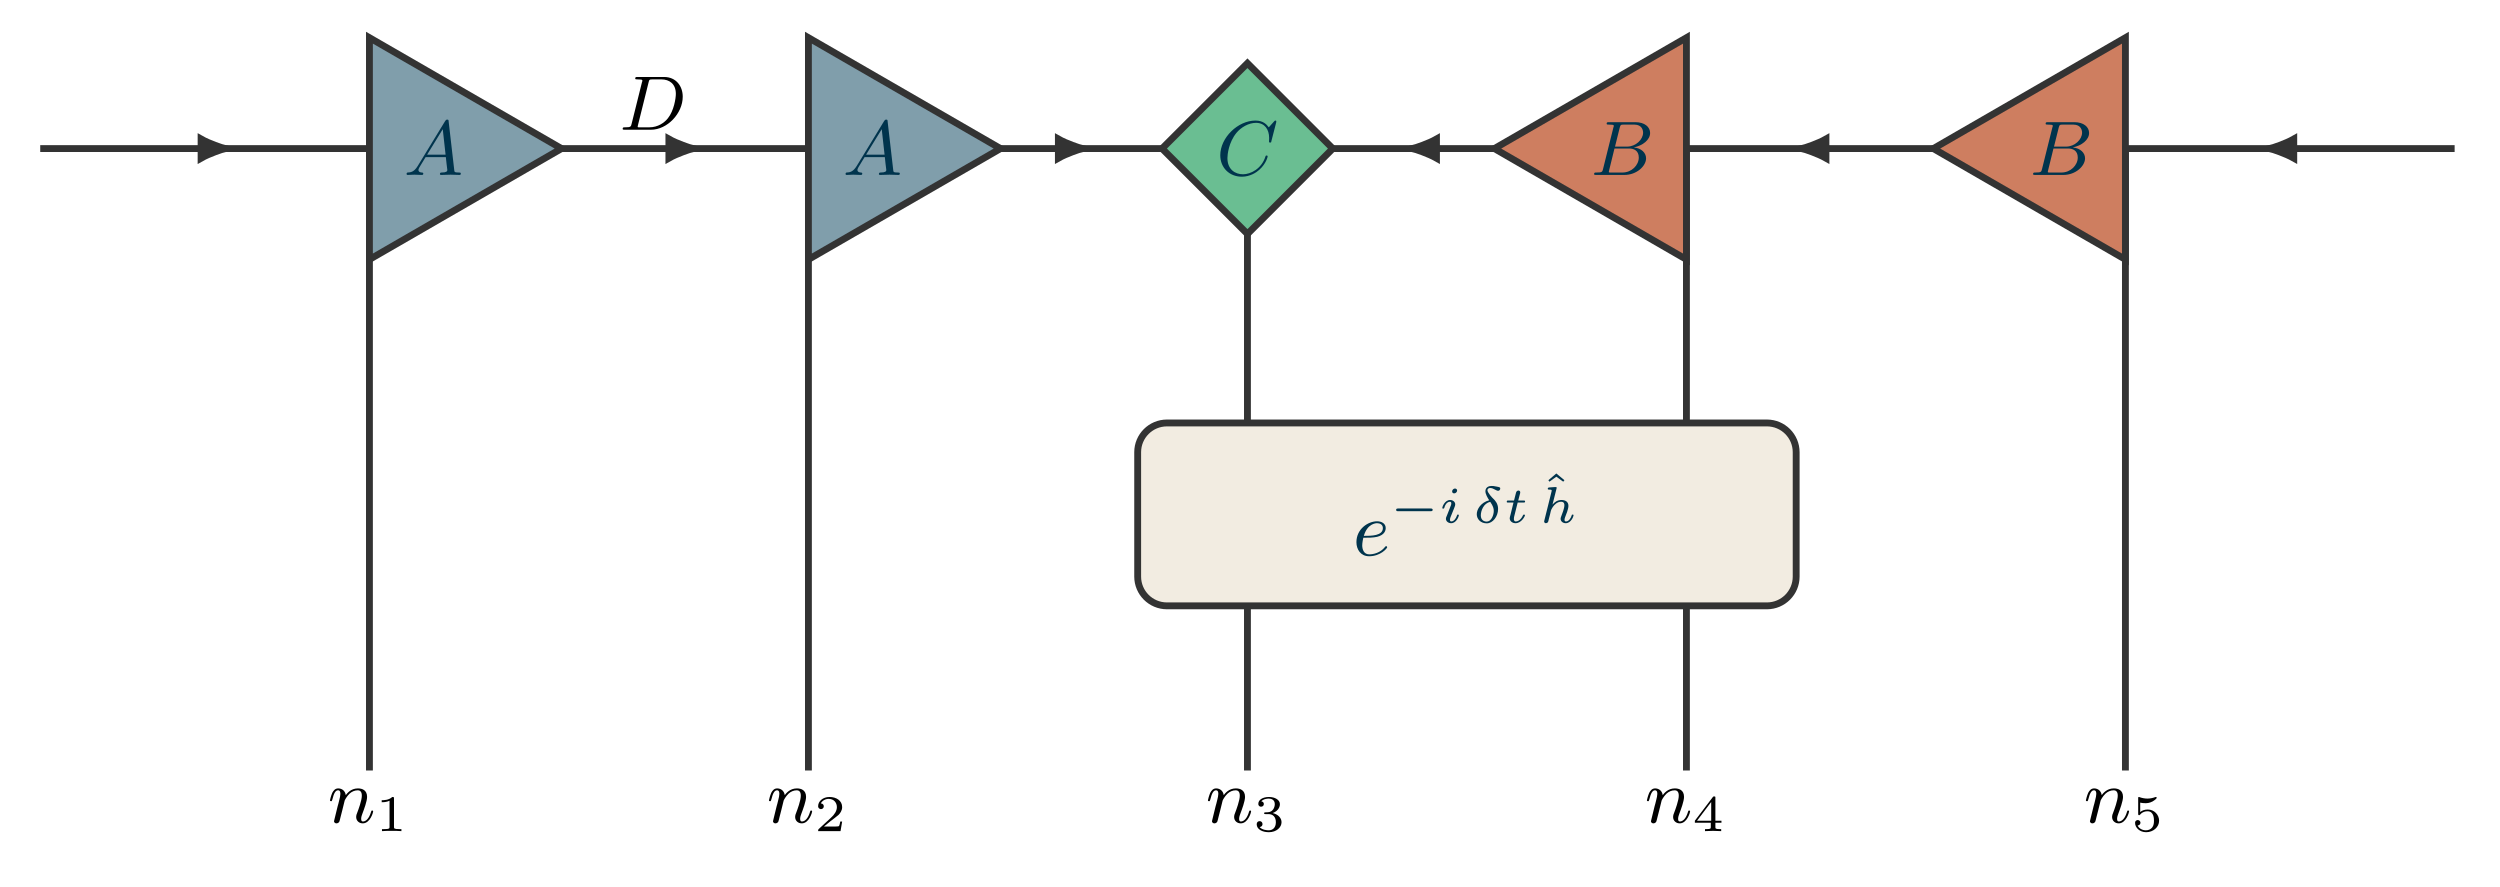
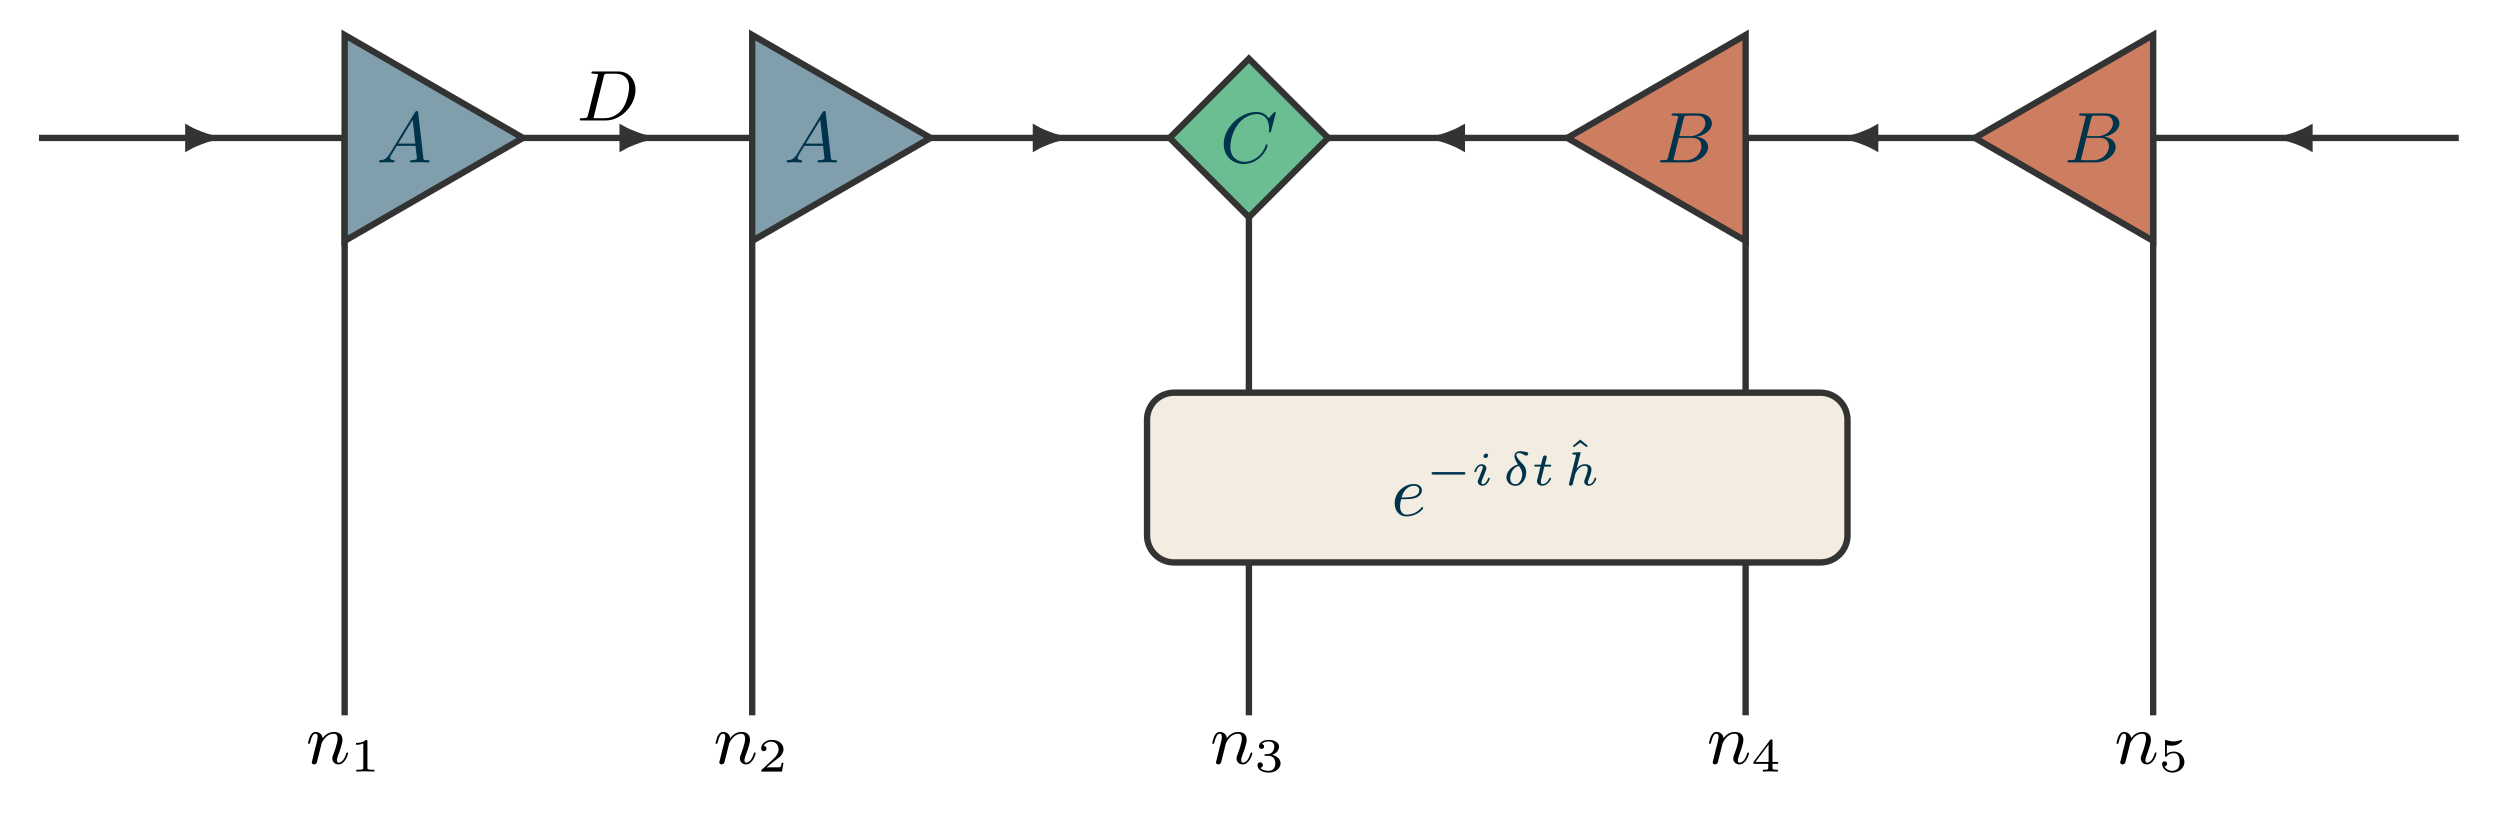
- <svg xmlns="http://www.w3.org/2000/svg" xmlns:xlink="http://www.w3.org/1999/xlink" width="289.397" height="102.581" viewBox="0 0 289.397 102.581">
+ <svg xmlns="http://www.w3.org/2000/svg" xmlns:xlink="http://www.w3.org/1999/xlink" width="311.719pt" height="102.581pt" viewBox="0 0 311.719 102.581">
  <defs>
    <g>
      <g id="glyph-0-0">
        <path d="M 1.625 -1.047 C 1.188 -0.328 0.797 -0.297 0.438 -0.281 C 0.375 -0.266 0.328 -0.203 0.328 -0.109 C 0.328 -0.062 0.359 0 0.453 0 C 0.625 0 1.047 -0.031 1.219 -0.031 C 1.406 -0.031 1.891 0 2.094 0 C 2.141 0 2.266 0 2.266 -0.156 C 2.266 -0.266 2.156 -0.281 2.125 -0.281 C 2.047 -0.281 1.703 -0.297 1.703 -0.578 C 1.703 -0.703 1.812 -0.859 1.828 -0.906 L 2.531 -2.062 L 4.875 -2.062 C 4.891 -1.859 4.922 -1.562 4.953 -1.328 C 4.984 -0.984 5.047 -0.594 5.047 -0.562 C 5.047 -0.422 4.922 -0.281 4.391 -0.281 C 4.312 -0.281 4.188 -0.281 4.188 -0.109 C 4.188 -0.016 4.266 0 4.328 0 C 4.5 0 4.703 -0.016 4.891 -0.016 C 5.062 -0.016 5.281 -0.031 5.422 -0.031 C 5.719 -0.031 5.734 -0.031 5.953 -0.016 C 6.094 -0.016 6.297 0 6.438 0 C 6.5 0 6.609 0 6.609 -0.156 C 6.609 -0.281 6.516 -0.281 6.406 -0.281 C 5.875 -0.281 5.859 -0.344 5.844 -0.594 L 5.203 -6.156 C 5.188 -6.359 5.188 -6.406 5.031 -6.406 C 4.906 -6.406 4.859 -6.344 4.781 -6.219 Z M 2.703 -2.344 L 4.516 -5.297 L 4.844 -2.344 Z M 2.703 -2.344 " />
      </g>
      <g id="glyph-0-1">
        <path d="M 6.922 -6.062 C 6.938 -6.172 6.938 -6.188 6.938 -6.203 C 6.938 -6.219 6.938 -6.297 6.844 -6.297 C 6.781 -6.297 6.75 -6.281 6.688 -6.203 L 6.156 -5.609 C 6.109 -5.562 6.078 -5.516 6.062 -5.516 C 6.062 -5.516 6.047 -5.531 6 -5.594 C 5.859 -5.781 5.453 -6.297 4.531 -6.297 C 2.484 -6.297 0.453 -4.312 0.453 -2.281 C 0.453 -0.828 1.516 0.203 2.953 0.203 C 3.891 0.203 4.625 -0.281 4.969 -0.594 C 5.781 -1.328 5.938 -2.109 5.938 -2.141 C 5.938 -2.188 5.922 -2.25 5.812 -2.25 C 5.719 -2.25 5.688 -2.188 5.688 -2.156 C 5.25 -0.719 3.969 -0.078 3.078 -0.078 C 2.203 -0.078 1.281 -0.609 1.281 -1.953 C 1.281 -2.359 1.422 -3.766 2.328 -4.875 C 2.859 -5.516 3.734 -6.031 4.594 -6.031 C 5.594 -6.031 6.109 -5.266 6.109 -4.281 C 6.109 -3.984 6.094 -3.922 6.094 -3.844 C 6.094 -3.75 6.188 -3.75 6.219 -3.75 C 6.344 -3.75 6.344 -3.766 6.375 -3.938 Z M 6.922 -6.062 " />
      </g>
      <g id="glyph-0-2">
        <path d="M 1.453 -0.672 C 1.375 -0.359 1.359 -0.281 0.688 -0.281 C 0.516 -0.281 0.422 -0.281 0.422 -0.109 C 0.422 0 0.516 0 0.672 0 L 3.922 0 C 5.375 0 6.438 -1.047 6.438 -1.922 C 6.438 -2.562 5.906 -3.094 5.016 -3.188 C 6.047 -3.391 6.906 -4.062 6.906 -4.859 C 6.906 -5.562 6.266 -6.109 5.203 -6.109 L 2.141 -6.109 C 1.984 -6.109 1.875 -6.109 1.875 -5.938 C 1.875 -5.828 1.953 -5.828 2.141 -5.828 C 2.188 -5.828 2.344 -5.828 2.484 -5.812 C 2.641 -5.797 2.703 -5.781 2.703 -5.672 C 2.703 -5.625 2.688 -5.594 2.656 -5.5 Z M 2.844 -3.281 L 3.391 -5.484 C 3.484 -5.797 3.5 -5.828 3.875 -5.828 L 5.078 -5.828 C 6 -5.828 6.094 -5.125 6.094 -4.891 C 6.094 -4.109 5.25 -3.281 4.25 -3.281 Z M 2.422 -0.281 C 2.297 -0.281 2.281 -0.281 2.25 -0.281 C 2.156 -0.297 2.125 -0.297 2.125 -0.359 C 2.125 -0.391 2.125 -0.406 2.172 -0.578 L 2.781 -3.062 L 4.469 -3.062 C 5.016 -3.062 5.594 -2.828 5.594 -2.016 C 5.594 -1.125 4.766 -0.281 3.703 -0.281 Z M 2.422 -0.281 " />
      </g>
      <g id="glyph-0-3">
        <path d="M 1.219 -2.047 C 1.766 -2.047 2.344 -2.047 2.828 -2.156 C 3.672 -2.375 3.812 -2.875 3.812 -3.172 C 3.812 -3.688 3.344 -3.953 2.812 -3.953 C 1.781 -3.953 0.422 -3.078 0.422 -1.531 C 0.422 -0.688 0.922 0.094 1.891 0.094 C 3.219 0.094 3.984 -0.828 3.984 -0.953 C 3.984 -1 3.922 -1.078 3.859 -1.078 C 3.812 -1.078 3.797 -1.062 3.719 -0.969 C 3.188 -0.297 2.375 -0.125 1.906 -0.125 C 1.266 -0.125 1.094 -0.719 1.094 -1.172 C 1.094 -1.188 1.094 -1.5 1.219 -2.047 Z M 1.281 -2.266 C 1.688 -3.688 2.672 -3.734 2.812 -3.734 C 3.125 -3.734 3.484 -3.578 3.484 -3.172 C 3.484 -2.266 2.141 -2.266 1.281 -2.266 Z M 1.281 -2.266 " />
      </g>
      <g id="glyph-0-4">
        <path d="M 1.688 -1.406 C 1.781 -1.828 1.953 -2.469 1.969 -2.547 C 1.984 -2.594 2.203 -3.031 2.531 -3.344 C 2.781 -3.578 3.125 -3.734 3.484 -3.734 C 3.953 -3.734 3.953 -3.25 3.953 -3.094 C 3.953 -2.562 3.547 -1.469 3.438 -1.188 C 3.328 -0.906 3.297 -0.828 3.297 -0.656 C 3.297 -0.172 3.672 0.094 4.062 0.094 C 4.922 0.094 5.266 -1.188 5.266 -1.281 C 5.266 -1.328 5.25 -1.391 5.156 -1.391 C 5.062 -1.391 5.047 -1.344 5.016 -1.219 C 4.797 -0.469 4.422 -0.125 4.094 -0.125 C 4.031 -0.125 3.875 -0.125 3.875 -0.406 C 3.875 -0.641 3.953 -0.859 4.031 -1.062 C 4.203 -1.516 4.562 -2.469 4.562 -2.969 C 4.562 -3.766 3.984 -3.953 3.5 -3.953 C 2.672 -3.953 2.234 -3.359 2.094 -3.172 C 2.031 -3.656 1.672 -3.953 1.219 -3.953 C 0.844 -3.953 0.656 -3.672 0.531 -3.438 C 0.391 -3.125 0.266 -2.609 0.266 -2.578 C 0.266 -2.5 0.328 -2.469 0.391 -2.469 C 0.484 -2.469 0.5 -2.516 0.547 -2.688 C 0.719 -3.391 0.906 -3.734 1.203 -3.734 C 1.469 -3.734 1.469 -3.438 1.469 -3.312 C 1.469 -3.125 1.406 -2.844 1.344 -2.609 C 1.281 -2.375 1.203 -2 1.156 -1.891 L 0.797 -0.422 C 0.734 -0.203 0.734 -0.188 0.734 -0.156 C 0.734 -0.047 0.828 0.094 1.016 0.094 C 1.141 0.094 1.281 0.016 1.344 -0.094 C 1.375 -0.141 1.438 -0.422 1.484 -0.609 Z M 1.688 -1.406 " />
      </g>
      <g id="glyph-0-5">
        <path d="M 1.438 -0.672 C 1.359 -0.359 1.344 -0.281 0.672 -0.281 C 0.5 -0.281 0.406 -0.281 0.406 -0.109 C 0.406 0 0.484 0 0.656 0 L 3.672 0 C 5.578 0 7.359 -1.891 7.359 -3.828 C 7.359 -5.047 6.594 -6.109 5.188 -6.109 L 2.125 -6.109 C 1.969 -6.109 1.859 -6.109 1.859 -5.938 C 1.859 -5.828 1.938 -5.828 2.125 -5.828 C 2.156 -5.828 2.328 -5.828 2.469 -5.812 C 2.625 -5.797 2.688 -5.781 2.688 -5.672 C 2.688 -5.625 2.672 -5.594 2.641 -5.5 Z M 3.406 -5.484 C 3.484 -5.797 3.5 -5.828 3.875 -5.828 L 4.891 -5.828 C 5.812 -5.828 6.562 -5.312 6.562 -4.156 C 6.562 -3.641 6.344 -2.203 5.641 -1.328 C 5.234 -0.812 4.484 -0.281 3.5 -0.281 L 2.438 -0.281 C 2.312 -0.281 2.281 -0.281 2.25 -0.281 C 2.156 -0.297 2.141 -0.297 2.141 -0.359 C 2.141 -0.391 2.141 -0.406 2.188 -0.578 Z M 3.406 -5.484 " />
      </g>
      <g id="glyph-1-0">
        <path d="M 4.734 -1.328 C 4.828 -1.328 4.984 -1.328 4.984 -1.484 C 4.984 -1.641 4.828 -1.641 4.734 -1.641 L 0.984 -1.641 C 0.891 -1.641 0.75 -1.641 0.75 -1.484 C 0.75 -1.328 0.891 -1.328 0.984 -1.328 Z M 4.734 -1.328 " />
      </g>
      <g id="glyph-2-0">
        <path d="M 2.078 -3.719 C 2.078 -3.859 1.969 -3.953 1.828 -3.953 C 1.672 -3.953 1.5 -3.797 1.5 -3.625 C 1.5 -3.484 1.594 -3.391 1.734 -3.391 C 1.922 -3.391 2.078 -3.562 2.078 -3.719 Z M 1.719 -1.641 C 1.734 -1.703 1.797 -1.844 1.812 -1.891 C 1.828 -1.953 1.859 -2 1.859 -2.109 C 1.859 -2.438 1.562 -2.625 1.266 -2.625 C 0.656 -2.625 0.359 -1.844 0.359 -1.703 C 0.359 -1.672 0.391 -1.625 0.469 -1.625 C 0.547 -1.625 0.578 -1.656 0.594 -1.719 C 0.75 -2.297 1.078 -2.422 1.234 -2.422 C 1.359 -2.422 1.406 -2.344 1.406 -2.219 C 1.406 -2.094 1.359 -2 1.344 -1.969 L 1.047 -1.203 C 0.969 -1.031 0.969 -1.016 0.891 -0.812 C 0.812 -0.641 0.781 -0.562 0.781 -0.453 C 0.781 -0.156 1.062 0.062 1.391 0.062 C 1.984 0.062 2.281 -0.719 2.281 -0.859 C 2.281 -0.875 2.281 -0.938 2.172 -0.938 C 2.094 -0.938 2.078 -0.906 2.047 -0.797 C 1.953 -0.5 1.703 -0.141 1.406 -0.141 C 1.297 -0.141 1.25 -0.203 1.25 -0.344 C 1.25 -0.469 1.281 -0.562 1.359 -0.75 Z M 1.719 -1.641 " />
      </g>
      <g id="glyph-2-1">
        <path d="M 1.875 -2.594 C 0.922 -2.344 0.438 -1.562 0.438 -0.984 C 0.438 -0.406 0.891 0.078 1.594 0.078 C 2.281 0.078 2.906 -0.703 2.906 -1.594 C 2.906 -2.219 2.547 -2.578 2.359 -2.766 C 2.266 -2.844 1.672 -3.469 1.672 -3.766 C 1.672 -3.859 1.766 -4.016 1.984 -4.016 C 2.203 -4.016 2.406 -3.906 2.547 -3.828 C 2.641 -3.781 2.797 -3.688 2.906 -3.688 C 3.047 -3.688 3.156 -3.812 3.156 -3.953 C 3.156 -4.094 3.078 -4.109 2.766 -4.172 C 2.406 -4.25 2.281 -4.25 2.156 -4.25 C 1.453 -4.25 1.438 -3.719 1.438 -3.641 C 1.438 -3.297 1.703 -2.859 1.875 -2.594 Z M 2 -2.406 C 2.344 -1.906 2.406 -1.625 2.406 -1.359 C 2.406 -0.859 2.109 -0.125 1.594 -0.125 C 1.297 -0.125 0.906 -0.281 0.906 -0.844 C 0.906 -1.344 1.203 -2.25 2 -2.406 Z M 2 -2.406 " />
      </g>
      <g id="glyph-2-2">
        <path d="M 1.594 -2.328 L 2.25 -2.328 C 2.375 -2.328 2.453 -2.328 2.453 -2.469 C 2.453 -2.562 2.375 -2.562 2.266 -2.562 L 1.656 -2.562 L 1.875 -3.391 C 1.891 -3.484 1.891 -3.516 1.891 -3.516 C 1.891 -3.656 1.781 -3.719 1.688 -3.719 C 1.609 -3.719 1.453 -3.672 1.406 -3.484 L 1.172 -2.562 L 0.531 -2.562 C 0.406 -2.562 0.406 -2.562 0.375 -2.547 C 0.344 -2.516 0.328 -2.438 0.328 -2.406 C 0.344 -2.328 0.391 -2.328 0.516 -2.328 L 1.109 -2.328 L 0.766 -0.922 C 0.719 -0.781 0.672 -0.578 0.672 -0.516 C 0.672 -0.172 0.984 0.062 1.344 0.062 C 2.031 0.062 2.438 -0.75 2.438 -0.859 C 2.438 -0.875 2.422 -0.938 2.328 -0.938 C 2.25 -0.938 2.234 -0.906 2.203 -0.844 C 2 -0.391 1.672 -0.141 1.375 -0.141 C 1.156 -0.141 1.156 -0.359 1.156 -0.438 C 1.156 -0.516 1.156 -0.531 1.172 -0.641 Z M 1.594 -2.328 " />
      </g>
      <g id="glyph-2-3">
        <path d="M 1.984 -3.953 C 1.984 -3.984 2 -4.016 2 -4.047 C 2 -4.141 1.875 -4.125 1.812 -4.125 L 1.141 -4.078 C 1.047 -4.062 0.969 -4.062 0.969 -3.922 C 0.969 -3.828 1.047 -3.828 1.125 -3.828 C 1.312 -3.828 1.344 -3.812 1.422 -3.781 C 1.422 -3.719 1.422 -3.703 1.406 -3.609 L 0.578 -0.281 C 0.547 -0.188 0.547 -0.156 0.547 -0.141 C 0.547 0 0.672 0.062 0.75 0.062 C 0.812 0.062 0.922 0.031 1 -0.078 C 1.016 -0.125 1.078 -0.312 1.094 -0.438 C 1.125 -0.547 1.203 -0.828 1.234 -0.969 C 1.281 -1.125 1.297 -1.234 1.328 -1.375 C 1.359 -1.469 1.391 -1.578 1.547 -1.812 C 1.75 -2.094 2.062 -2.422 2.516 -2.422 C 2.891 -2.422 2.891 -2.125 2.891 -2.016 C 2.891 -1.656 2.641 -1.031 2.531 -0.75 C 2.5 -0.656 2.453 -0.562 2.453 -0.453 C 2.453 -0.156 2.719 0.062 3.047 0.062 C 3.656 0.062 3.953 -0.719 3.953 -0.859 C 3.953 -0.875 3.953 -0.938 3.844 -0.938 C 3.75 -0.938 3.75 -0.906 3.719 -0.797 C 3.625 -0.484 3.375 -0.141 3.078 -0.141 C 2.953 -0.141 2.906 -0.219 2.906 -0.344 C 2.906 -0.469 2.953 -0.578 3 -0.703 C 3.094 -0.922 3.359 -1.594 3.359 -1.938 C 3.359 -2.406 3.031 -2.625 2.547 -2.625 C 2.078 -2.625 1.75 -2.375 1.516 -2.094 Z M 1.984 -3.953 " />
      </g>
      <g id="glyph-3-0">
        <path d="M 1.812 -4.125 L 0.891 -3.344 L 1.016 -3.172 L 1.812 -3.75 L 2.609 -3.172 L 2.75 -3.344 Z M 1.812 -4.125 " />
      </g>
      <g id="glyph-3-1">
        <path d="M 2.141 -3.781 C 2.141 -3.953 2.109 -3.953 1.938 -3.953 C 1.547 -3.578 0.938 -3.578 0.719 -3.578 L 0.719 -3.344 C 0.875 -3.344 1.266 -3.344 1.625 -3.516 L 1.625 -0.5 C 1.625 -0.312 1.625 -0.234 1.016 -0.234 L 0.75 -0.234 L 0.75 0 C 1.078 -0.031 1.547 -0.031 1.875 -0.031 C 2.219 -0.031 2.672 -0.031 3 0 L 3 -0.234 L 2.75 -0.234 C 2.141 -0.234 2.141 -0.312 2.141 -0.5 Z M 2.141 -3.781 " />
      </g>
      <g id="glyph-3-2">
        <path d="M 3.203 -1.109 L 2.984 -1.109 C 2.969 -1.031 2.906 -0.641 2.828 -0.578 C 2.781 -0.531 2.297 -0.531 2.219 -0.531 L 1.094 -0.531 L 1.859 -1.156 C 2.062 -1.312 2.594 -1.703 2.781 -1.875 C 2.953 -2.047 3.203 -2.359 3.203 -2.781 C 3.203 -3.531 2.531 -3.953 1.734 -3.953 C 0.969 -3.953 0.422 -3.453 0.422 -2.891 C 0.422 -2.594 0.688 -2.547 0.75 -2.547 C 0.906 -2.547 1.078 -2.656 1.078 -2.875 C 1.078 -3 1 -3.203 0.734 -3.203 C 0.875 -3.5 1.234 -3.734 1.641 -3.734 C 2.266 -3.734 2.594 -3.266 2.594 -2.781 C 2.594 -2.359 2.328 -1.922 1.906 -1.547 L 0.5 -0.25 C 0.438 -0.188 0.422 -0.188 0.422 0 L 3.016 0 Z M 3.203 -1.109 " />
      </g>
      <g id="glyph-3-3">
        <path d="M 1.75 -1.969 C 2.25 -1.969 2.594 -1.641 2.594 -1.031 C 2.594 -0.375 2.203 -0.094 1.766 -0.094 C 1.609 -0.094 1 -0.125 0.719 -0.469 C 0.953 -0.5 1.047 -0.656 1.047 -0.812 C 1.047 -1.016 0.906 -1.156 0.719 -1.156 C 0.547 -1.156 0.375 -1.047 0.375 -0.797 C 0.375 -0.203 1.031 0.125 1.781 0.125 C 2.672 0.125 3.25 -0.438 3.25 -1.031 C 3.25 -1.469 2.922 -1.922 2.219 -2.094 C 2.688 -2.25 3.062 -2.641 3.062 -3.125 C 3.062 -3.609 2.5 -3.953 1.797 -3.953 C 1.094 -3.953 0.562 -3.641 0.562 -3.156 C 0.562 -2.891 0.766 -2.828 0.875 -2.828 C 1.031 -2.828 1.203 -2.922 1.203 -3.141 C 1.203 -3.328 1.062 -3.422 0.906 -3.453 C 1.188 -3.766 1.719 -3.766 1.781 -3.766 C 2.078 -3.766 2.469 -3.625 2.469 -3.125 C 2.469 -2.797 2.281 -2.219 1.688 -2.188 C 1.578 -2.188 1.422 -2.172 1.359 -2.172 C 1.297 -2.172 1.234 -2.156 1.234 -2.078 C 1.234 -1.969 1.297 -1.969 1.406 -1.969 Z M 1.75 -1.969 " />
      </g>
      <g id="glyph-3-4">
        <path d="M 3.359 -0.969 L 3.359 -1.203 L 2.656 -1.203 L 2.656 -3.844 C 2.656 -3.984 2.656 -4.016 2.516 -4.016 C 2.406 -4.016 2.391 -4 2.344 -3.922 L 0.281 -1.203 L 0.281 -0.969 L 2.125 -0.969 L 2.125 -0.5 C 2.125 -0.297 2.125 -0.234 1.625 -0.234 L 1.453 -0.234 L 1.453 0 C 1.578 0 2.125 -0.031 2.391 -0.031 C 2.656 -0.031 3.219 0 3.328 0 L 3.328 -0.234 L 3.156 -0.234 C 2.656 -0.234 2.656 -0.297 2.656 -0.5 L 2.656 -0.969 Z M 2.172 -3.375 L 2.172 -1.203 L 0.531 -1.203 Z M 2.172 -3.375 " />
      </g>
      <g id="glyph-3-5">
        <path d="M 1.016 -3.297 C 1.203 -3.25 1.422 -3.234 1.625 -3.234 C 1.75 -3.234 2.078 -3.234 2.453 -3.438 C 2.562 -3.5 2.922 -3.734 2.922 -3.859 C 2.922 -3.938 2.875 -3.953 2.844 -3.953 C 2.828 -3.953 2.828 -3.953 2.75 -3.938 C 2.547 -3.859 2.234 -3.766 1.844 -3.766 C 1.562 -3.766 1.234 -3.828 0.969 -3.922 C 0.906 -3.953 0.891 -3.953 0.859 -3.953 C 0.781 -3.953 0.781 -3.891 0.781 -3.797 L 0.781 -2.016 C 0.781 -1.906 0.781 -1.844 0.891 -1.844 C 0.938 -1.844 0.953 -1.859 1 -1.906 C 1.156 -2.094 1.406 -2.297 1.875 -2.297 C 2.609 -2.297 2.609 -1.406 2.609 -1.219 C 2.609 -0.984 2.594 -0.656 2.391 -0.406 C 2.203 -0.188 1.938 -0.094 1.672 -0.094 C 1.266 -0.094 0.859 -0.312 0.719 -0.656 C 1 -0.672 1.047 -0.906 1.047 -0.969 C 1.047 -1.125 0.922 -1.281 0.734 -1.281 C 0.672 -1.281 0.422 -1.25 0.422 -0.953 C 0.422 -0.406 0.953 0.125 1.703 0.125 C 2.516 0.125 3.203 -0.453 3.203 -1.203 C 3.203 -1.875 2.656 -2.5 1.891 -2.5 C 1.5 -2.5 1.203 -2.375 1.016 -2.203 Z M 1.016 -3.297 " />
      </g>
    </g>
  </defs>
-   <path fill="none" stroke-width="0.797" stroke-linecap="butt" stroke-linejoin="miter" stroke="rgb(20%, 20%, 20%)" stroke-opacity="1" stroke-miterlimit="10" d="M 59 21.262 L 90.887 21.262 " transform="matrix(0.995932, 0, 0, -0.995932, 4.65452, 38.37426)" />
-   <path fill-rule="nonzero" fill="rgb(20%, 20%, 20%)" fill-opacity="1" stroke-width="0.797" stroke-linecap="butt" stroke-linejoin="miter" stroke="rgb(20%, 20%, 20%)" stroke-opacity="1" stroke-miterlimit="10" d="M 2.777 0.001 C 2.436 0.088 0.937 0.578 -0 1.111 L -0 -1.112 C 0.937 -0.579 2.436 -0.085 2.777 0.001 Z M 2.777 0.001 " transform="matrix(0.995932, 0, 0, -0.995932, 77.42972, 17.20064)" />
-   <path fill="none" stroke-width="0.797" stroke-linecap="butt" stroke-linejoin="miter" stroke="rgb(20%, 20%, 20%)" stroke-opacity="1" stroke-miterlimit="10" d="M 110.024 21.262 L 131.988 21.262 " transform="matrix(0.995932, 0, 0, -0.995932, 4.65452, 38.37426)" />
-   <path fill-rule="nonzero" fill="rgb(20%, 20%, 20%)" fill-opacity="1" stroke-width="0.797" stroke-linecap="butt" stroke-linejoin="miter" stroke="rgb(20%, 20%, 20%)" stroke-opacity="1" stroke-miterlimit="10" d="M 2.777 0.001 C 2.435 0.088 0.937 0.578 -0 1.111 L -0 -1.112 C 0.937 -0.579 2.435 -0.085 2.777 0.001 Z M 2.777 0.001 " transform="matrix(0.995932, 0, 0, -0.995932, 122.5159, 17.20064)" />
-   <path fill="none" stroke-width="0.797" stroke-linecap="butt" stroke-linejoin="miter" stroke="rgb(20%, 20%, 20%)" stroke-opacity="1" stroke-miterlimit="10" d="M 170.61 21.262 L 148.645 21.262 " transform="matrix(0.995932, 0, 0, -0.995932, 4.65452, 38.37426)" />
-   <path fill-rule="nonzero" fill="rgb(20%, 20%, 20%)" fill-opacity="1" stroke-width="0.797" stroke-linecap="butt" stroke-linejoin="miter" stroke="rgb(20%, 20%, 20%)" stroke-opacity="1" stroke-miterlimit="10" d="M 2.777 -0.001 C 2.436 0.085 0.937 0.579 -0 1.112 L -0 -1.111 C 0.937 -0.578 2.436 -0.088 2.777 -0.001 Z M 2.777 -0.001 " transform="matrix(-0.995932, 0, 0, 0.995932, 166.2851, 17.20064)" />
-   <path fill="none" stroke-width="0.797" stroke-linecap="butt" stroke-linejoin="miter" stroke="rgb(20%, 20%, 20%)" stroke-opacity="1" stroke-miterlimit="10" d="M 221.638 21.262 L 189.75 21.262 " transform="matrix(0.995932, 0, 0, -0.995932, 4.65452, 38.37426)" />
-   <path fill-rule="nonzero" fill="rgb(20%, 20%, 20%)" fill-opacity="1" stroke-width="0.797" stroke-linecap="butt" stroke-linejoin="miter" stroke="rgb(20%, 20%, 20%)" stroke-opacity="1" stroke-miterlimit="10" d="M 2.778 -0.001 C 2.437 0.085 0.938 0.579 0.001 1.112 L 0.001 -1.111 C 0.938 -0.578 2.437 -0.088 2.778 -0.001 Z M 2.778 -0.001 " transform="matrix(-0.995932, 0, 0, 0.995932, 211.3721, 17.20064)" />
-   <path fill="none" stroke-width="0.797" stroke-linecap="butt" stroke-linejoin="miter" stroke="rgb(20%, 20%, 20%)" stroke-opacity="1" stroke-miterlimit="10" d="M 140.319 21.262 L 140.319 -21.259 " transform="matrix(0.995932, 0, 0, -0.995932, 4.65452, 38.37426)" />
-   <path fill="none" stroke-width="0.797" stroke-linecap="butt" stroke-linejoin="miter" stroke="rgb(20%, 20%, 20%)" stroke-opacity="1" stroke-miterlimit="10" d="M 191.343 21.262 L 191.343 -21.259 " transform="matrix(0.995932, 0, 0, -0.995932, 4.65452, 38.37426)" />
-   <path fill="none" stroke-width="0.797" stroke-linecap="butt" stroke-linejoin="miter" stroke="rgb(20%, 20%, 20%)" stroke-opacity="1" stroke-miterlimit="10" d="M 0.002 21.262 L 39.863 21.262 " transform="matrix(0.995932, 0, 0, -0.995932, 4.65452, 38.37426)" />
-   <path fill-rule="nonzero" fill="rgb(20%, 20%, 20%)" fill-opacity="1" stroke-width="0.797" stroke-linecap="butt" stroke-linejoin="miter" stroke="rgb(20%, 20%, 20%)" stroke-opacity="1" stroke-miterlimit="10" d="M 2.777 0.001 C 2.435 0.088 0.937 0.578 -0 1.111 L -0 -1.112 C 0.937 -0.579 2.435 -0.085 2.777 0.001 Z M 2.777 0.001 " transform="matrix(0.995932, 0, 0, -0.995932, 23.27771, 17.20064)" />
-   <path fill="none" stroke-width="0.797" stroke-linecap="butt" stroke-linejoin="miter" stroke="rgb(20%, 20%, 20%)" stroke-opacity="1" stroke-miterlimit="10" d="M 280.632 21.262 L 240.774 21.262 " transform="matrix(0.995932, 0, 0, -0.995932, 4.65452, 38.37426)" />
-   <path fill-rule="nonzero" fill="rgb(20%, 20%, 20%)" fill-opacity="1" stroke-width="0.797" stroke-linecap="butt" stroke-linejoin="miter" stroke="rgb(20%, 20%, 20%)" stroke-opacity="1" stroke-miterlimit="10" d="M 2.778 -0.001 C 2.436 0.085 0.938 0.579 0.001 1.112 L 0.001 -1.111 C 0.938 -0.578 2.436 -0.088 2.778 -0.001 Z M 2.778 -0.001 " transform="matrix(-0.995932, 0, 0, 0.995932, 265.524, 17.20064)" />
-   <path fill="none" stroke-width="0.797" stroke-linecap="butt" stroke-linejoin="miter" stroke="rgb(20%, 20%, 20%)" stroke-opacity="1" stroke-miterlimit="10" d="M 38.267 21.262 L 38.267 -51.025 " transform="matrix(0.995932, 0, 0, -0.995932, 4.65452, 38.37426)" />
-   <path fill="none" stroke-width="0.797" stroke-linecap="butt" stroke-linejoin="miter" stroke="rgb(20%, 20%, 20%)" stroke-opacity="1" stroke-miterlimit="10" d="M 89.291 21.262 L 89.291 -51.025 " transform="matrix(0.995932, 0, 0, -0.995932, 4.65452, 38.37426)" />
-   <path fill="none" stroke-width="0.797" stroke-linecap="butt" stroke-linejoin="miter" stroke="rgb(20%, 20%, 20%)" stroke-opacity="1" stroke-miterlimit="10" d="M 140.319 -21.259 L 140.319 -51.025 " transform="matrix(0.995932, 0, 0, -0.995932, 4.65452, 38.37426)" />
-   <path fill="none" stroke-width="0.797" stroke-linecap="butt" stroke-linejoin="miter" stroke="rgb(20%, 20%, 20%)" stroke-opacity="1" stroke-miterlimit="10" d="M 191.343 -21.259 L 191.343 -51.025 " transform="matrix(0.995932, 0, 0, -0.995932, 4.65452, 38.37426)" />
-   <path fill="none" stroke-width="0.797" stroke-linecap="butt" stroke-linejoin="miter" stroke="rgb(20%, 20%, 20%)" stroke-opacity="1" stroke-miterlimit="10" d="M 242.367 21.262 L 242.367 -51.025 " transform="matrix(0.995932, 0, 0, -0.995932, 4.65452, 38.37426)" />
-   <path fill-rule="nonzero" fill="rgb(50.194%, 61.96%, 67.059%)" fill-opacity="1" stroke-width="0.797" stroke-linecap="butt" stroke-linejoin="miter" stroke="rgb(20%, 20%, 20%)" stroke-opacity="1" stroke-miterlimit="10" d="M 60.592 21.262 L 38.267 34.15 L 38.267 8.373 Z M 60.592 21.262 " transform="matrix(0.995932, 0, 0, -0.995932, 4.65452, 38.37426)" />
+   <path fill="none" stroke-width="0.797" stroke-linecap="butt" stroke-linejoin="miter" stroke="rgb(20%, 20%, 20%)" stroke-opacity="1" stroke-miterlimit="10" d="M 58.997 21.262 L 90.884 21.262 " transform="matrix(0.995932, 0, 0, -0.995932, 4.860268, 38.37426)" />
+   <path fill-rule="nonzero" fill="rgb(20%, 20%, 20%)" fill-opacity="1" stroke-width="0.797" stroke-linecap="butt" stroke-linejoin="miter" stroke="rgb(20%, 20%, 20%)" stroke-opacity="1" stroke-miterlimit="10" d="M 2.778 0.001 C 2.437 0.088 0.939 0.578 0.001 1.111 L 0.001 -1.112 C 0.939 -0.579 2.437 -0.085 2.778 0.001 Z M 2.778 0.001 " transform="matrix(0.995932, 0, 0, -0.995932, 77.63547, 17.20064)" />
+   <path fill="none" stroke-width="0.797" stroke-linecap="butt" stroke-linejoin="miter" stroke="rgb(20%, 20%, 20%)" stroke-opacity="1" stroke-miterlimit="10" d="M 110.021 21.262 L 143.152 21.262 " transform="matrix(0.995932, 0, 0, -0.995932, 4.860268, 38.37426)" />
+   <path fill-rule="nonzero" fill="rgb(20%, 20%, 20%)" fill-opacity="1" stroke-width="0.797" stroke-linecap="butt" stroke-linejoin="miter" stroke="rgb(20%, 20%, 20%)" stroke-opacity="1" stroke-miterlimit="10" d="M 2.776 0.001 C 2.435 0.088 0.937 0.578 -0.001 1.111 L -0.001 -1.112 C 0.937 -0.579 2.435 -0.085 2.776 0.001 Z M 2.776 0.001 " transform="matrix(0.995932, 0, 0, -0.995932, 129.1688, 17.20064)" />
+   <path fill="none" stroke-width="0.797" stroke-linecap="butt" stroke-linejoin="miter" stroke="rgb(20%, 20%, 20%)" stroke-opacity="1" stroke-miterlimit="10" d="M 192.932 21.262 L 159.805 21.262 " transform="matrix(0.995932, 0, 0, -0.995932, 4.860268, 38.37426)" />
+   <path fill-rule="nonzero" fill="rgb(20%, 20%, 20%)" fill-opacity="1" stroke-width="0.797" stroke-linecap="butt" stroke-linejoin="miter" stroke="rgb(20%, 20%, 20%)" stroke-opacity="1" stroke-miterlimit="10" d="M 2.779 -0.001 C 2.437 0.085 0.935 0.579 0.002 1.112 L 0.002 -1.111 C 0.935 -0.578 2.437 -0.088 2.779 -0.001 Z M 2.779 -0.001 " transform="matrix(-0.995932, 0, 0, 0.995932, 182.2751, 17.20064)" />
+   <path fill="none" stroke-width="0.797" stroke-linecap="butt" stroke-linejoin="miter" stroke="rgb(20%, 20%, 20%)" stroke-opacity="1" stroke-miterlimit="10" d="M 243.956 21.262 L 212.073 21.262 " transform="matrix(0.995932, 0, 0, -0.995932, 4.860268, 38.37426)" />
+   <path fill-rule="nonzero" fill="rgb(20%, 20%, 20%)" fill-opacity="1" stroke-width="0.797" stroke-linecap="butt" stroke-linejoin="miter" stroke="rgb(20%, 20%, 20%)" stroke-opacity="1" stroke-miterlimit="10" d="M 2.778 -0.001 C 2.436 0.085 0.938 0.579 0.001 1.112 L 0.001 -1.111 C 0.938 -0.578 2.436 -0.088 2.778 -0.001 Z M 2.778 -0.001 " transform="matrix(-0.995932, 0, 0, 0.995932, 233.8093, 17.20064)" />
+   <path fill="none" stroke-width="0.797" stroke-linecap="butt" stroke-linejoin="miter" stroke="rgb(20%, 20%, 20%)" stroke-opacity="1" stroke-miterlimit="10" d="M 151.479 21.262 L 151.479 -21.259 " transform="matrix(0.995932, 0, 0, -0.995932, 4.860268, 38.37426)" />
+   <path fill="none" stroke-width="0.797" stroke-linecap="butt" stroke-linejoin="miter" stroke="rgb(20%, 20%, 20%)" stroke-opacity="1" stroke-miterlimit="10" d="M 213.665 21.262 L 213.665 -21.259 " transform="matrix(0.995932, 0, 0, -0.995932, 4.860268, 38.37426)" />
+   <path fill="none" stroke-width="0.797" stroke-linecap="butt" stroke-linejoin="miter" stroke="rgb(20%, 20%, 20%)" stroke-opacity="1" stroke-miterlimit="10" d="M -0.001 21.262 L 39.86 21.262 " transform="matrix(0.995932, 0, 0, -0.995932, 4.860268, 38.37426)" />
+   <path fill-rule="nonzero" fill="rgb(20%, 20%, 20%)" fill-opacity="1" stroke-width="0.797" stroke-linecap="butt" stroke-linejoin="miter" stroke="rgb(20%, 20%, 20%)" stroke-opacity="1" stroke-miterlimit="10" d="M 2.778 0.001 C 2.437 0.088 0.938 0.578 0.001 1.111 L 0.001 -1.112 C 0.938 -0.579 2.437 -0.085 2.778 0.001 Z M 2.778 0.001 " transform="matrix(0.995932, 0, 0, -0.995932, 23.48346, 17.20064)" />
+   <path fill="none" stroke-width="0.797" stroke-linecap="butt" stroke-linejoin="miter" stroke="rgb(20%, 20%, 20%)" stroke-opacity="1" stroke-miterlimit="10" d="M 302.954 21.262 L 263.097 21.262 " transform="matrix(0.995932, 0, 0, -0.995932, 4.860268, 38.37426)" />
+   <path fill-rule="nonzero" fill="rgb(20%, 20%, 20%)" fill-opacity="1" stroke-width="0.797" stroke-linecap="butt" stroke-linejoin="miter" stroke="rgb(20%, 20%, 20%)" stroke-opacity="1" stroke-miterlimit="10" d="M 2.777 -0.001 C 2.436 0.085 0.938 0.579 0 1.112 L 0 -1.111 C 0.938 -0.578 2.436 -0.088 2.777 -0.001 Z M 2.777 -0.001 " transform="matrix(-0.995932, 0, 0, 0.995932, 287.9612, 17.20064)" />
+   <path fill="none" stroke-width="0.797" stroke-linecap="butt" stroke-linejoin="miter" stroke="rgb(20%, 20%, 20%)" stroke-opacity="1" stroke-miterlimit="10" d="M 38.268 21.262 L 38.268 -51.025 " transform="matrix(0.995932, 0, 0, -0.995932, 4.860268, 38.37426)" />
+   <path fill="none" stroke-width="0.797" stroke-linecap="butt" stroke-linejoin="miter" stroke="rgb(20%, 20%, 20%)" stroke-opacity="1" stroke-miterlimit="10" d="M 89.292 21.262 L 89.292 -51.025 " transform="matrix(0.995932, 0, 0, -0.995932, 4.860268, 38.37426)" />
+   <path fill="none" stroke-width="0.797" stroke-linecap="butt" stroke-linejoin="miter" stroke="rgb(20%, 20%, 20%)" stroke-opacity="1" stroke-miterlimit="10" d="M 151.479 -21.259 L 151.479 -51.025 " transform="matrix(0.995932, 0, 0, -0.995932, 4.860268, 38.37426)" />
+   <path fill="none" stroke-width="0.797" stroke-linecap="butt" stroke-linejoin="miter" stroke="rgb(20%, 20%, 20%)" stroke-opacity="1" stroke-miterlimit="10" d="M 213.665 -21.259 L 213.665 -51.025 " transform="matrix(0.995932, 0, 0, -0.995932, 4.860268, 38.37426)" />
+   <path fill="none" stroke-width="0.797" stroke-linecap="butt" stroke-linejoin="miter" stroke="rgb(20%, 20%, 20%)" stroke-opacity="1" stroke-miterlimit="10" d="M 264.689 21.262 L 264.689 -51.025 " transform="matrix(0.995932, 0, 0, -0.995932, 4.860268, 38.37426)" />
+   <path fill-rule="nonzero" fill="rgb(50.194%, 61.96%, 67.059%)" fill-opacity="1" stroke-width="0.797" stroke-linecap="butt" stroke-linejoin="miter" stroke="rgb(20%, 20%, 20%)" stroke-opacity="1" stroke-miterlimit="10" d="M 60.593 21.262 L 38.268 34.15 L 38.268 8.373 Z M 60.593 21.262 " transform="matrix(0.995932, 0, 0, -0.995932, 4.860268, 38.37426)" />
  <g fill="rgb(0%, 20.392%, 30.196%)" fill-opacity="1">
-     <use xlink:href="#glyph-0-0" x="46.736" y="20.252" />
+     <use xlink:href="#glyph-0-0" x="46.941" y="20.252" />
  </g>
-   <path fill-rule="nonzero" fill="rgb(50.194%, 61.96%, 67.059%)" fill-opacity="1" stroke-width="0.797" stroke-linecap="butt" stroke-linejoin="miter" stroke="rgb(20%, 20%, 20%)" stroke-opacity="1" stroke-miterlimit="10" d="M 111.616 21.262 L 89.291 34.15 L 89.291 8.373 Z M 111.616 21.262 " transform="matrix(0.995932, 0, 0, -0.995932, 4.65452, 38.37426)" />
+   <path fill-rule="nonzero" fill="rgb(50.194%, 61.96%, 67.059%)" fill-opacity="1" stroke-width="0.797" stroke-linecap="butt" stroke-linejoin="miter" stroke="rgb(20%, 20%, 20%)" stroke-opacity="1" stroke-miterlimit="10" d="M 111.617 21.262 L 89.292 34.15 L 89.292 8.373 Z M 111.617 21.262 " transform="matrix(0.995932, 0, 0, -0.995932, 4.860268, 38.37426)" />
  <g fill="rgb(0%, 20.392%, 30.196%)" fill-opacity="1">
-     <use xlink:href="#glyph-0-0" x="97.552" y="20.252" />
+     <use xlink:href="#glyph-0-0" x="97.758" y="20.252" />
  </g>
-   <path fill-rule="nonzero" fill="rgb(41.57%, 74.509%, 57.256%)" fill-opacity="1" stroke-width="0.797" stroke-linecap="butt" stroke-linejoin="miter" stroke="rgb(20%, 20%, 20%)" stroke-opacity="1" stroke-miterlimit="10" d="M 150.238 21.262 L 140.319 31.181 L 130.395 21.262 L 140.319 11.338 Z M 150.238 21.262 " transform="matrix(0.995932, 0, 0, -0.995932, 4.65452, 38.37426)" />
+   <path fill-rule="nonzero" fill="rgb(41.57%, 74.509%, 57.256%)" fill-opacity="1" stroke-width="0.797" stroke-linecap="butt" stroke-linejoin="miter" stroke="rgb(20%, 20%, 20%)" stroke-opacity="1" stroke-miterlimit="10" d="M 161.398 21.262 L 151.479 31.181 L 141.555 21.262 L 151.479 11.338 Z M 161.398 21.262 " transform="matrix(0.995932, 0, 0, -0.995932, 4.860268, 38.37426)" />
  <g fill="rgb(0%, 20.392%, 30.196%)" fill-opacity="1">
-     <use xlink:href="#glyph-0-1" x="140.805" y="20.252" />
+     <use xlink:href="#glyph-0-1" x="152.127" y="20.252" />
  </g>
-   <path fill-rule="nonzero" fill="rgb(80.785%, 49.413%, 37.645%)" fill-opacity="1" stroke-width="0.797" stroke-linecap="butt" stroke-linejoin="miter" stroke="rgb(20%, 20%, 20%)" stroke-opacity="1" stroke-miterlimit="10" d="M 169.017 21.262 L 191.343 8.373 L 191.343 34.15 Z M 169.017 21.262 " transform="matrix(0.995932, 0, 0, -0.995932, 4.65452, 38.37426)" />
+   <path fill-rule="nonzero" fill="rgb(80.785%, 49.413%, 37.645%)" fill-opacity="1" stroke-width="0.797" stroke-linecap="butt" stroke-linejoin="miter" stroke="rgb(20%, 20%, 20%)" stroke-opacity="1" stroke-miterlimit="10" d="M 191.34 21.262 L 213.665 8.373 L 213.665 34.15 Z M 191.34 21.262 " transform="matrix(0.995932, 0, 0, -0.995932, 4.860268, 38.37426)" />
  <g fill="rgb(0%, 20.392%, 30.196%)" fill-opacity="1">
-     <use xlink:href="#glyph-0-2" x="184.109" y="20.252" />
+     <use xlink:href="#glyph-0-2" x="206.545" y="20.252" />
  </g>
-   <path fill-rule="nonzero" fill="rgb(80.785%, 49.413%, 37.645%)" fill-opacity="1" stroke-width="0.797" stroke-linecap="butt" stroke-linejoin="miter" stroke="rgb(20%, 20%, 20%)" stroke-opacity="1" stroke-miterlimit="10" d="M 220.041 21.262 L 242.367 8.373 L 242.367 34.15 Z M 220.041 21.262 " transform="matrix(0.995932, 0, 0, -0.995932, 4.65452, 38.37426)" />
+   <path fill-rule="nonzero" fill="rgb(80.785%, 49.413%, 37.645%)" fill-opacity="1" stroke-width="0.797" stroke-linecap="butt" stroke-linejoin="miter" stroke="rgb(20%, 20%, 20%)" stroke-opacity="1" stroke-miterlimit="10" d="M 242.364 21.262 L 264.689 8.373 L 264.689 34.15 Z M 242.364 21.262 " transform="matrix(0.995932, 0, 0, -0.995932, 4.860268, 38.37426)" />
  <g fill="rgb(0%, 20.392%, 30.196%)" fill-opacity="1">
-     <use xlink:href="#glyph-0-2" x="234.925" y="20.252" />
+     <use xlink:href="#glyph-0-2" x="257.362" y="20.252" />
  </g>
-   <path fill-rule="nonzero" fill="rgb(94.901%, 92.548%, 88.234%)" fill-opacity="1" stroke-width="0.797" stroke-linecap="butt" stroke-linejoin="miter" stroke="rgb(20%, 20%, 20%)" stroke-opacity="1" stroke-miterlimit="10" d="M 200.697 -10.63 L 130.964 -10.63 C 129.085 -10.63 127.56 -12.152 127.56 -14.03 L 127.56 -28.488 C 127.56 -30.366 129.085 -31.888 130.964 -31.888 L 200.697 -31.888 C 202.576 -31.888 204.098 -30.366 204.098 -28.488 L 204.098 -14.03 C 204.098 -12.152 202.576 -10.63 200.697 -10.63 Z M 200.697 -10.63 " transform="matrix(0.995932, 0, 0, -0.995932, 4.65452, 38.37426)" />
+   <path fill-rule="nonzero" fill="rgb(94.901%, 92.548%, 88.234%)" fill-opacity="1" stroke-width="0.797" stroke-linecap="butt" stroke-linejoin="miter" stroke="rgb(20%, 20%, 20%)" stroke-opacity="1" stroke-miterlimit="10" d="M 223.016 -10.63 L 142.124 -10.63 C 140.245 -10.63 138.724 -12.152 138.724 -14.03 L 138.724 -28.488 C 138.724 -30.366 140.245 -31.888 142.124 -31.888 L 223.016 -31.888 C 224.894 -31.888 226.42 -30.366 226.42 -28.488 L 226.42 -14.03 C 226.42 -12.152 224.894 -10.63 223.016 -10.63 Z M 223.016 -10.63 " transform="matrix(0.995932, 0, 0, -0.995932, 4.860268, 38.37426)" />
  <g fill="rgb(0%, 20.392%, 30.196%)" fill-opacity="1">
-     <use xlink:href="#glyph-0-3" x="156.596" y="64.297" />
+     <use xlink:href="#glyph-0-3" x="173.476" y="64.297" />
  </g>
  <g fill="rgb(0%, 20.392%, 30.196%)" fill-opacity="1">
-     <use xlink:href="#glyph-1-0" x="160.863" y="60.504" />
+     <use xlink:href="#glyph-1-0" x="177.742" y="60.504" />
  </g>
  <g fill="rgb(0%, 20.392%, 30.196%)" fill-opacity="1">
-     <use xlink:href="#glyph-2-0" x="166.596" y="60.504" />
+     <use xlink:href="#glyph-2-0" x="183.475" y="60.504" />
  </g>
  <g fill="rgb(0%, 20.392%, 30.196%)" fill-opacity="1">
-     <use xlink:href="#glyph-2-1" x="170.511" y="60.504" />
+     <use xlink:href="#glyph-2-1" x="187.396" y="60.504" />
  </g>
  <g fill="rgb(0%, 20.392%, 30.196%)" fill-opacity="1">
-     <use xlink:href="#glyph-2-2" x="174.09" y="60.504" />
+     <use xlink:href="#glyph-2-2" x="190.969" y="60.504" />
  </g>
  <g fill="rgb(0%, 20.392%, 30.196%)" fill-opacity="1">
-     <use xlink:href="#glyph-3-0" x="178.348" y="58.932" />
+     <use xlink:href="#glyph-3-0" x="195.227" y="58.932" />
  </g>
  <g fill="rgb(0%, 20.392%, 30.196%)" fill-opacity="1">
-     <use xlink:href="#glyph-2-3" x="178.2" y="60.504" />
+     <use xlink:href="#glyph-2-3" x="195.079" y="60.504" />
  </g>
  <g fill="rgb(0%, 0%, 0%)" fill-opacity="1">
-     <use xlink:href="#glyph-0-4" x="37.931" y="95.218" />
+     <use xlink:href="#glyph-0-4" x="38.136" y="95.218" />
  </g>
  <g fill="rgb(0%, 0%, 0%)" fill-opacity="1">
-     <use xlink:href="#glyph-3-1" x="43.467" y="96.21" />
+     <use xlink:href="#glyph-3-1" x="43.673" y="96.21" />
  </g>
  <g fill="rgb(0%, 0%, 0%)" fill-opacity="1">
-     <use xlink:href="#glyph-0-4" x="88.747" y="95.218" />
+     <use xlink:href="#glyph-0-4" x="88.953" y="95.218" />
  </g>
  <g fill="rgb(0%, 0%, 0%)" fill-opacity="1">
-     <use xlink:href="#glyph-3-2" x="94.283" y="96.21" />
+     <use xlink:href="#glyph-3-2" x="94.489" y="96.21" />
  </g>
  <g fill="rgb(0%, 0%, 0%)" fill-opacity="1">
-     <use xlink:href="#glyph-0-4" x="139.562" y="95.218" />
+     <use xlink:href="#glyph-0-4" x="150.884" y="95.218" />
  </g>
  <g fill="rgb(0%, 0%, 0%)" fill-opacity="1">
-     <use xlink:href="#glyph-3-3" x="145.099" y="96.21" />
+     <use xlink:href="#glyph-3-3" x="156.42" y="96.21" />
  </g>
  <g fill="rgb(0%, 0%, 0%)" fill-opacity="1">
-     <use xlink:href="#glyph-0-4" x="190.379" y="95.218" />
+     <use xlink:href="#glyph-0-4" x="212.816" y="95.218" />
  </g>
  <g fill="rgb(0%, 0%, 0%)" fill-opacity="1">
-     <use xlink:href="#glyph-3-4" x="195.915" y="96.21" />
+     <use xlink:href="#glyph-3-4" x="218.352" y="96.21" />
  </g>
  <g fill="rgb(0%, 0%, 0%)" fill-opacity="1">
-     <use xlink:href="#glyph-0-4" x="241.195" y="95.218" />
+     <use xlink:href="#glyph-0-4" x="263.632" y="95.218" />
  </g>
  <g fill="rgb(0%, 0%, 0%)" fill-opacity="1">
-     <use xlink:href="#glyph-3-5" x="246.732" y="96.21" />
+     <use xlink:href="#glyph-3-5" x="269.169" y="96.21" />
  </g>
  <g fill="rgb(0%, 0%, 0%)" fill-opacity="1">
-     <use xlink:href="#glyph-0-5" x="71.673" y="15.019" />
+     <use xlink:href="#glyph-0-5" x="71.879" y="15.019" />
  </g>
</svg>
